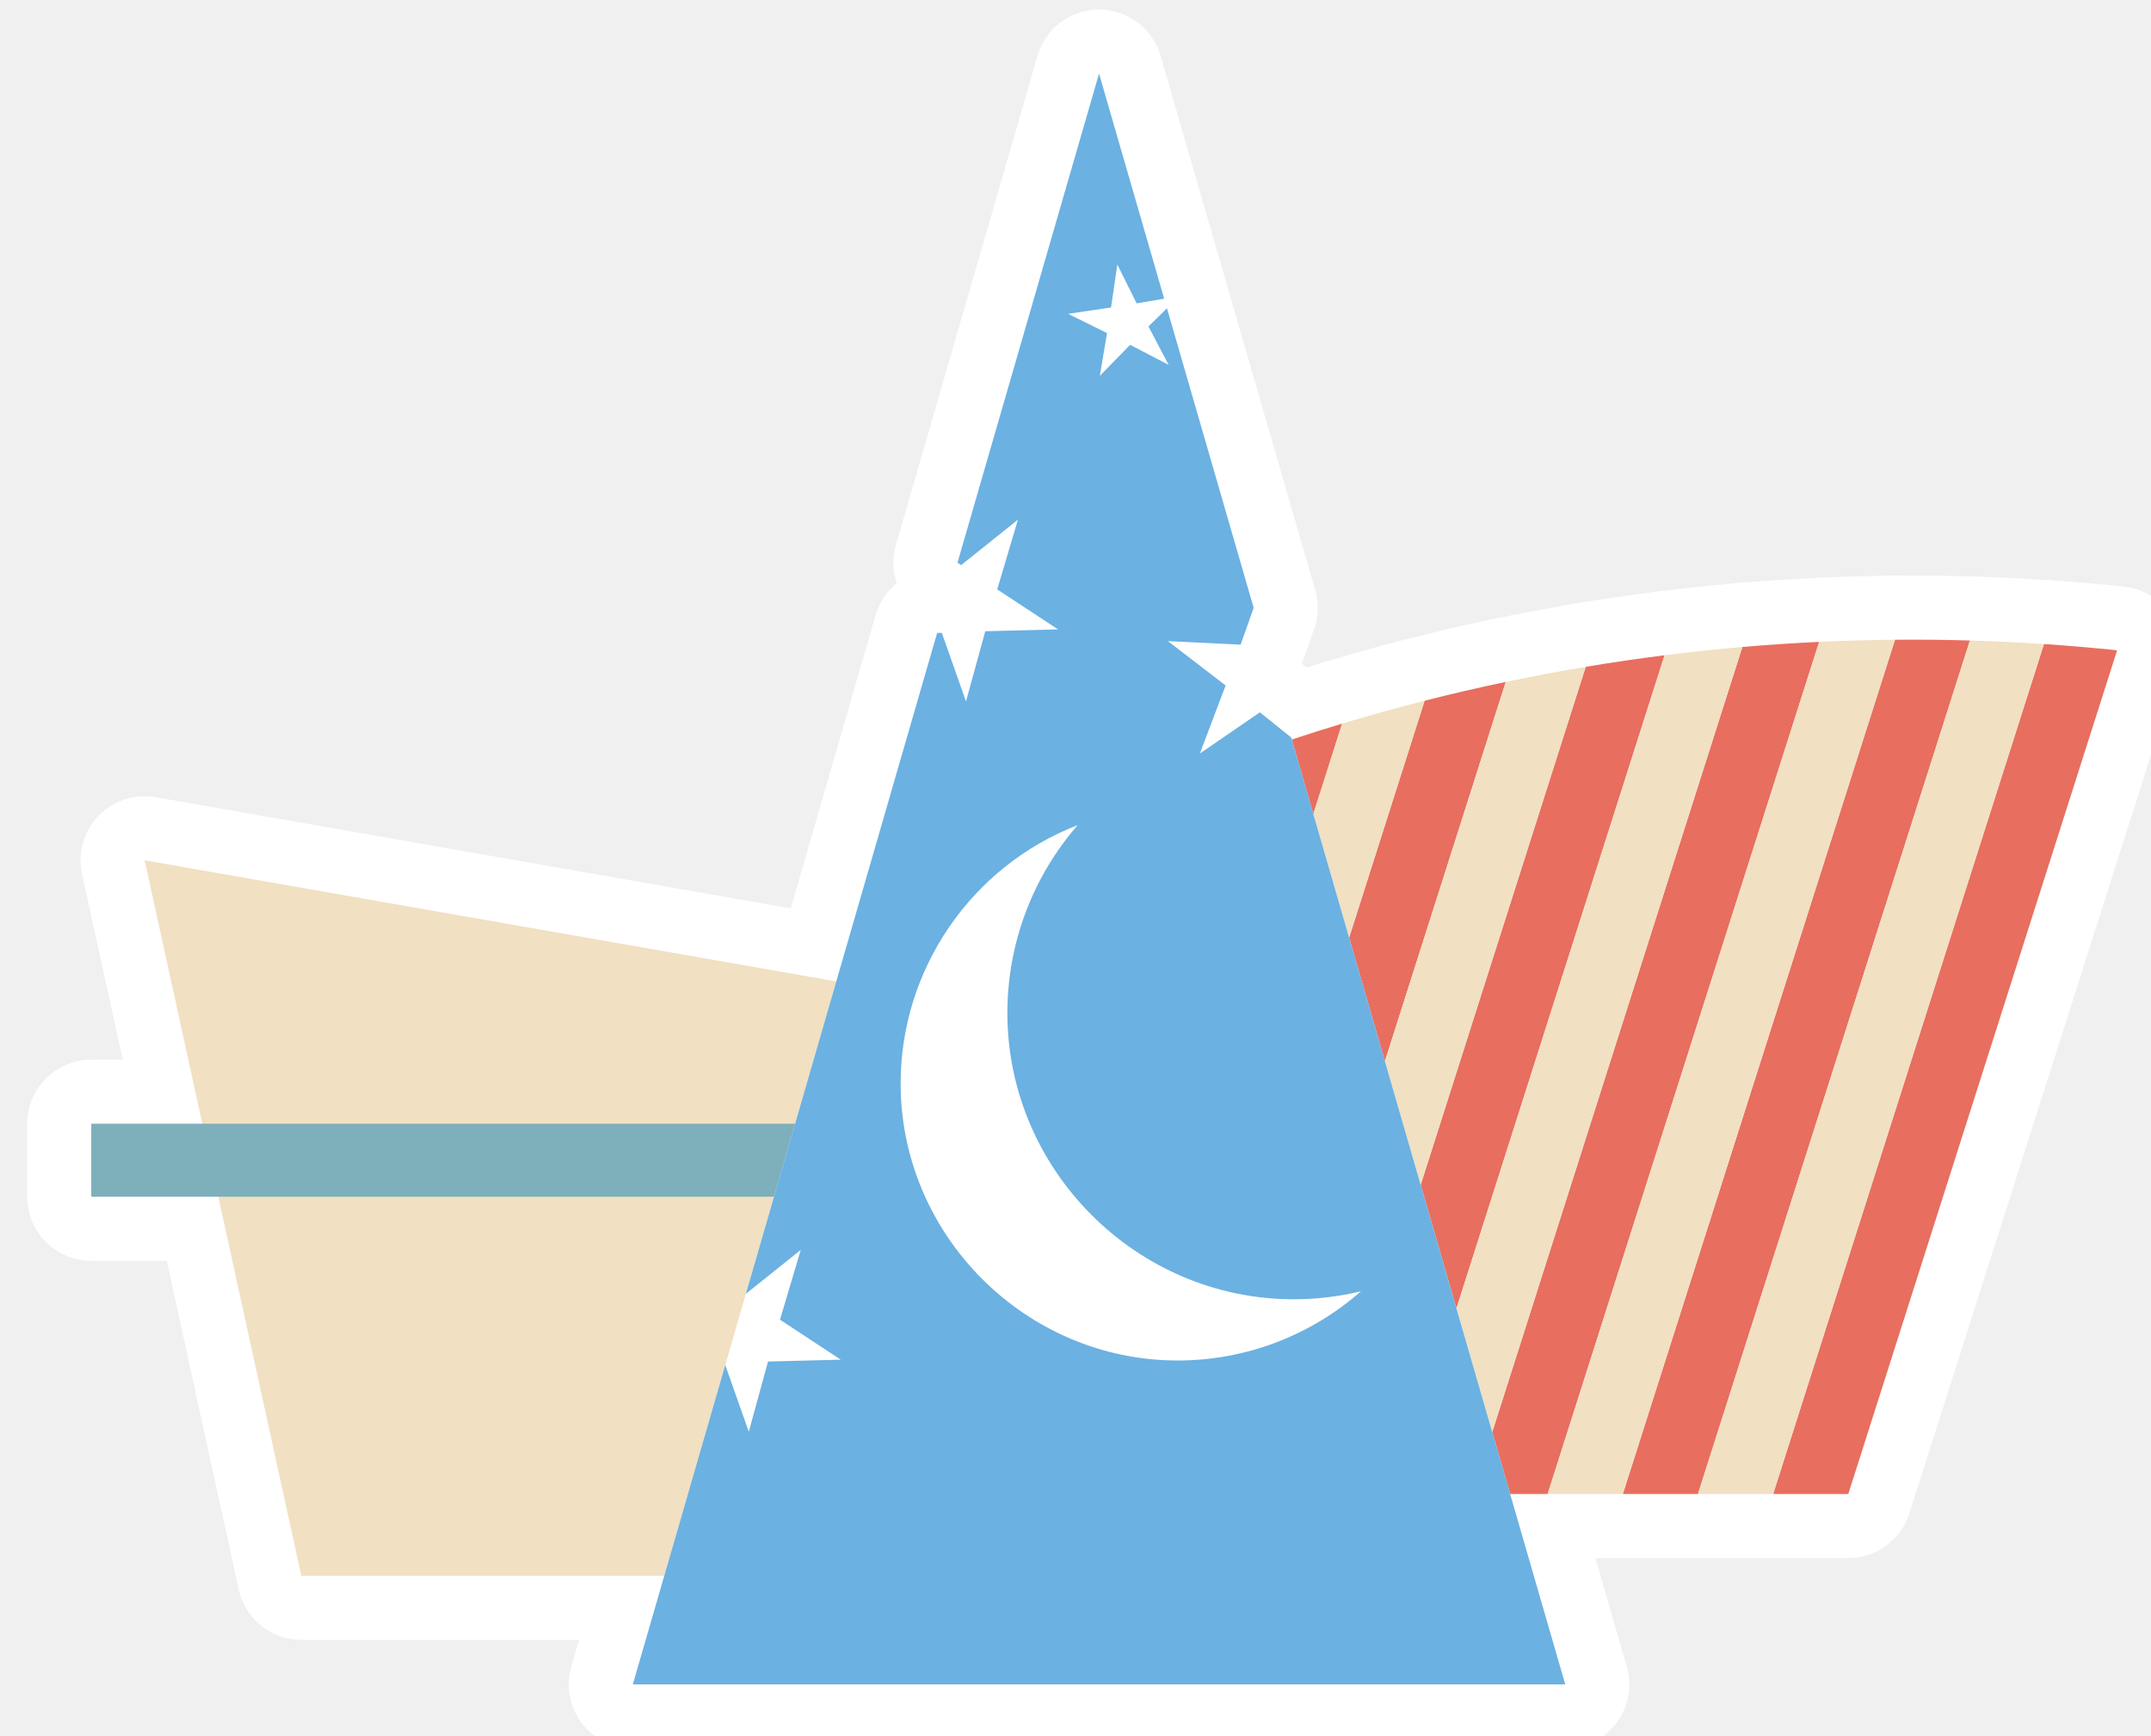
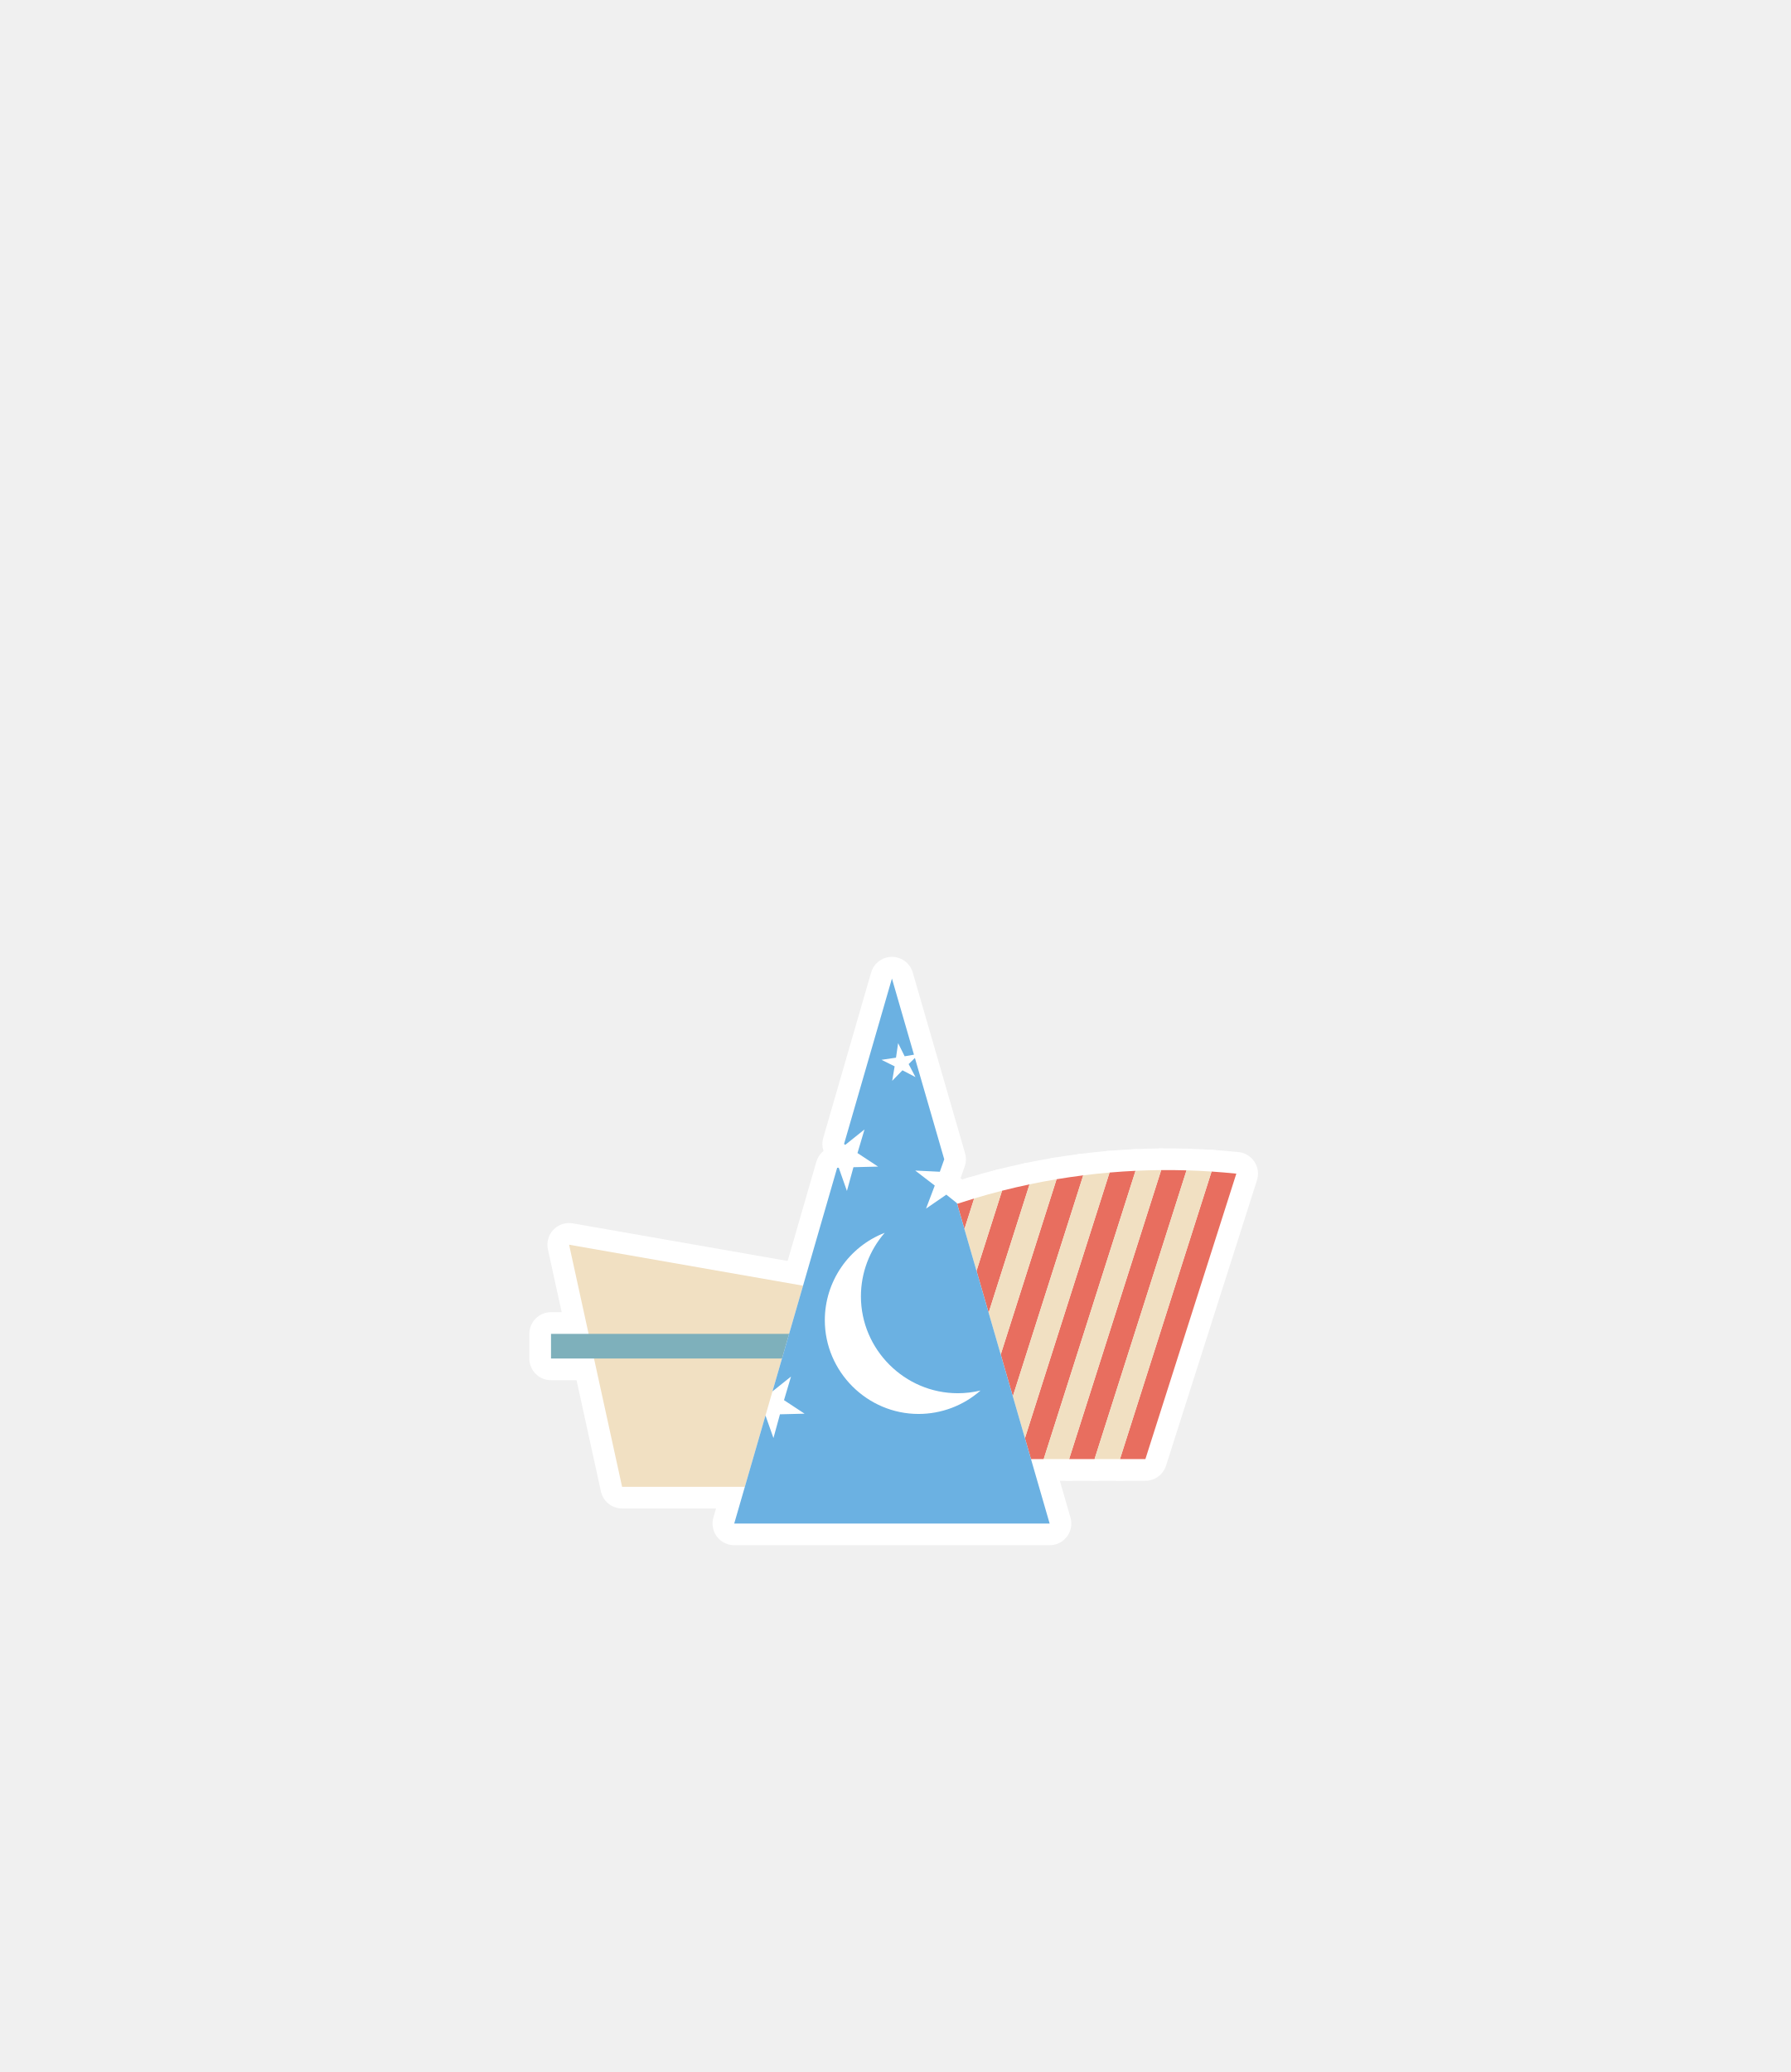
- <svg xmlns="http://www.w3.org/2000/svg" class="wdas-hat" viewBox="{% if include.pad %}-120 -220 413 478{% else %}0 0 173 138{% endif %}" overflow="visible" fill-rule="evenodd" stroke-linejoin="round" role="img" aria-label="Disney Animation Hat Building">
+ <svg xmlns="http://www.w3.org/2000/svg" class="wdas-hat" viewBox="-120 -220 413 478" overflow="visible" fill-rule="evenodd" stroke-linejoin="round" role="img" aria-label="Disney Animation Hat Building">
  <g transform="translate(-297.264 -328.829)">
    <g class="wdas-hat__halo" fill="#fff" stroke="#fff" stroke-width="10">
      <g class="wdas-hat__wing-left">
        <g transform="translate(9.34927)">
          <path d="m339.752 451.827h-28.322l-12.226-55.848 53.974 9.451z" />
          <path d="m348.315 422.236h-53.279v-5.696h54.928z" />
        </g>
      </g>
      <g class="wdas-hat__wing-right">
        <path d="m398.074 386.55c1.305-.431 2.615-.845 3.93-1.241l-2.248 7.056zm4.474 15.463 5.891-18.49c2.102-.535 4.213-1.025 6.334-1.47l-9.432 29.608zm5.585 19.296 12.88-40.433c2.045-.342 4.097-.643 6.153-.903l-16.241 50.984zm5.584 19.296 19.52-61.277c1.995-.172 3.993-.305 5.993-.4l-21.187 66.508h-2.928zm37.278-61.783-21.221 66.614h-5.865l21.24-66.673c1.948-.017 3.897.002 5.846.059zm11.488.763-20.978 65.851h-5.865l21.133-66.338c1.904.127 3.808.29 5.71.487z" />
        <path d="m399.756 392.365 2.248-7.056c2.134-.642 4.279-1.237 6.435-1.786l-5.891 18.49zm5.585 19.296 9.432-29.608c2.072-.435 4.153-.828 6.24-1.177l-12.88 40.433zm5.584 19.296 16.241-50.984c2.02-.255 4.044-.47 6.071-.645l-19.52 61.277zm34.224-52.194-21.24 66.673h-5.866l21.187-66.508c1.971-.093 3.944-.148 5.919-.165zm11.624.335-21.133 66.338h-5.866l21.221-66.614c1.926.056 3.853.148 5.778.276z" />
      </g>
      <g class="wdas-hat__hat">
        <path d="m398.027 386.39 21.389 73.911h-72.767l7.213-24.927 1.837 5.205 1.502-5.479 5.68-.143-4.747-3.122 1.619-5.445-4.282 3.427 14.926-51.581.364-.017 1.89 5.358 1.502-5.479 5.68-.143-4.747-3.121 1.619-5.446-4.435 3.55-.283-.195 11.046-38.17 5.083 17.568-2.148.367-1.509-3.032-.489 3.351-3.35.498 3.036 1.501-.561 3.34 2.365-2.424 3.003 1.566-1.574-2.999 1.445-1.417 6.766 23.38-1.018 2.873-5.675-.273 4.506 3.46-2.013 5.313 4.683-3.217z" />
      </g>
    </g>
    <g class="wdas-hat__wing-left">
      <g transform="translate(9.34927)">
        <path d="m339.752 451.827h-28.322l-12.226-55.848 53.974 9.451z" fill="#f1e0c2" />
        <path d="m348.315 422.236h-53.279v-5.696h54.928z" fill="#7eb0bb" />
      </g>
    </g>
    <g class="wdas-hat__wing-right">
      <path d="m398.074 386.55c1.305-.431 2.615-.845 3.93-1.241l-2.248 7.056zm4.474 15.463 5.891-18.49c2.102-.535 4.213-1.025 6.334-1.47l-9.432 29.608zm5.585 19.296 12.88-40.433c2.045-.342 4.097-.643 6.153-.903l-16.241 50.984zm5.584 19.296 19.52-61.277c1.995-.172 3.993-.305 5.993-.4l-21.187 66.508h-2.928zm37.278-61.783-21.221 66.614h-5.865l21.24-66.673c1.948-.017 3.897.002 5.846.059zm11.488.763-20.978 65.851h-5.865l21.133-66.338c1.904.127 3.808.29 5.71.487z" fill="#e86e5f" />
      <path d="m399.756 392.365 2.248-7.056c2.134-.642 4.279-1.237 6.435-1.786l-5.891 18.49zm5.585 19.296 9.432-29.608c2.072-.435 4.153-.828 6.24-1.177l-12.88 40.433zm5.584 19.296 16.241-50.984c2.02-.255 4.044-.47 6.071-.645l-19.52 61.277zm34.224-52.194-21.24 66.673h-5.866l21.187-66.508c1.971-.093 3.944-.148 5.919-.165zm11.624.335-21.133 66.338h-5.866l21.221-66.614c1.926.056 3.853.148 5.778.276z" fill="#f1e0c2" />
    </g>
-     <g class="wdas-hat__fx-back" />
    <g class="wdas-hat__hat">
-       <path d="M403.473 429.615c-1.72.416-3.482.626-5.251.626-12.257 0-22.343-10.086-22.343-22.343 0-5.389 1.95-10.601 5.488-14.667-8.31 3.217-13.818 11.255-13.818 20.166 0 11.862 9.761 21.623 21.623 21.623 5.265 0 10.352-1.923 14.301-5.405z" fill="#fff" />
      <path d="m398.027 386.39 21.389 73.911h-72.767l7.213-24.927 1.837 5.205 1.502-5.479 5.68-.143-4.747-3.122 1.619-5.445-4.282 3.427 14.926-51.581.364-.017 1.89 5.358 1.502-5.479 5.68-.143-4.747-3.121 1.619-5.446-4.435 3.55-.283-.195 11.046-38.17 5.083 17.568-2.148.367-1.509-3.032-.489 3.351-3.35.498 3.036 1.501-.561 3.34 2.365-2.424 3.003 1.566-1.574-2.999 1.445-1.417 6.766 23.38-1.018 2.873-5.675-.273 4.506 3.46-2.013 5.313 4.683-3.217zM403.473 429.615c-1.72.416-3.482.626-5.251.626-12.257 0-22.343-10.086-22.343-22.343 0-5.389 1.95-10.601 5.488-14.667-8.31 3.217-13.818 11.255-13.818 20.166 0 11.862 9.761 21.623 21.623 21.623 5.265 0 10.352-1.923 14.301-5.405z" fill="#6bb1e2" />
    </g>
    <g class="wdas-hat__fx" />
  </g>
</svg>
